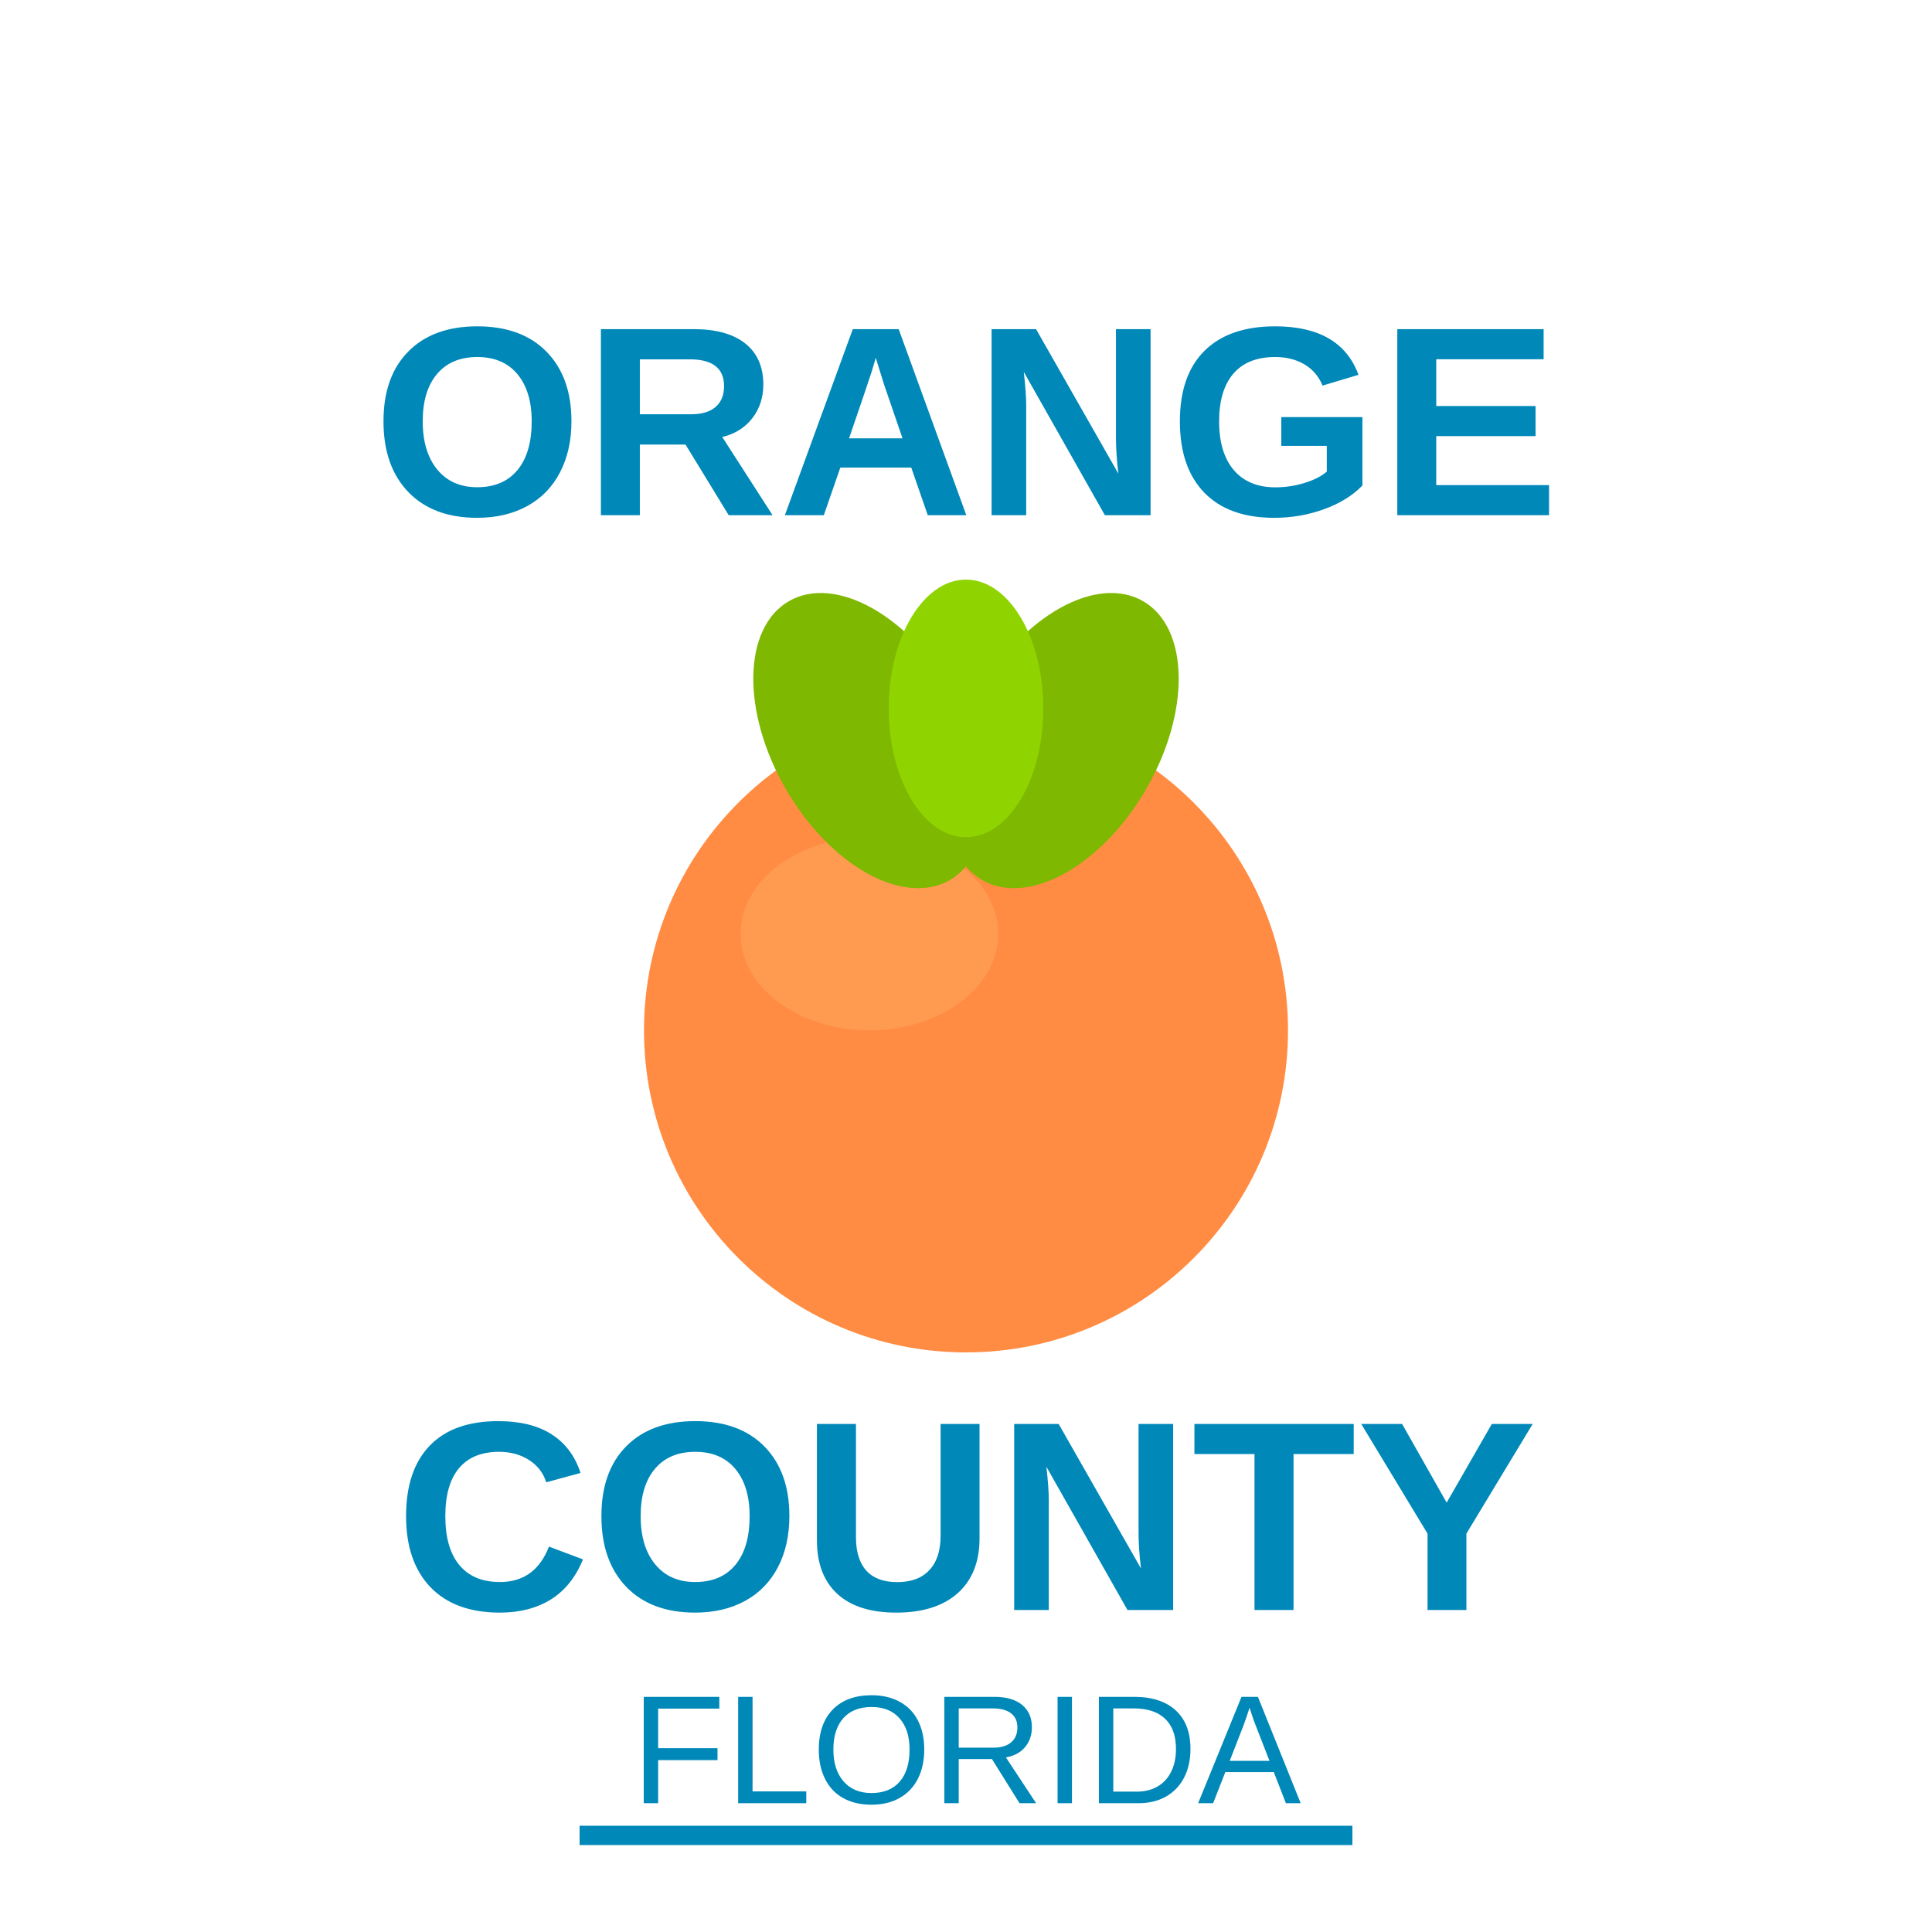
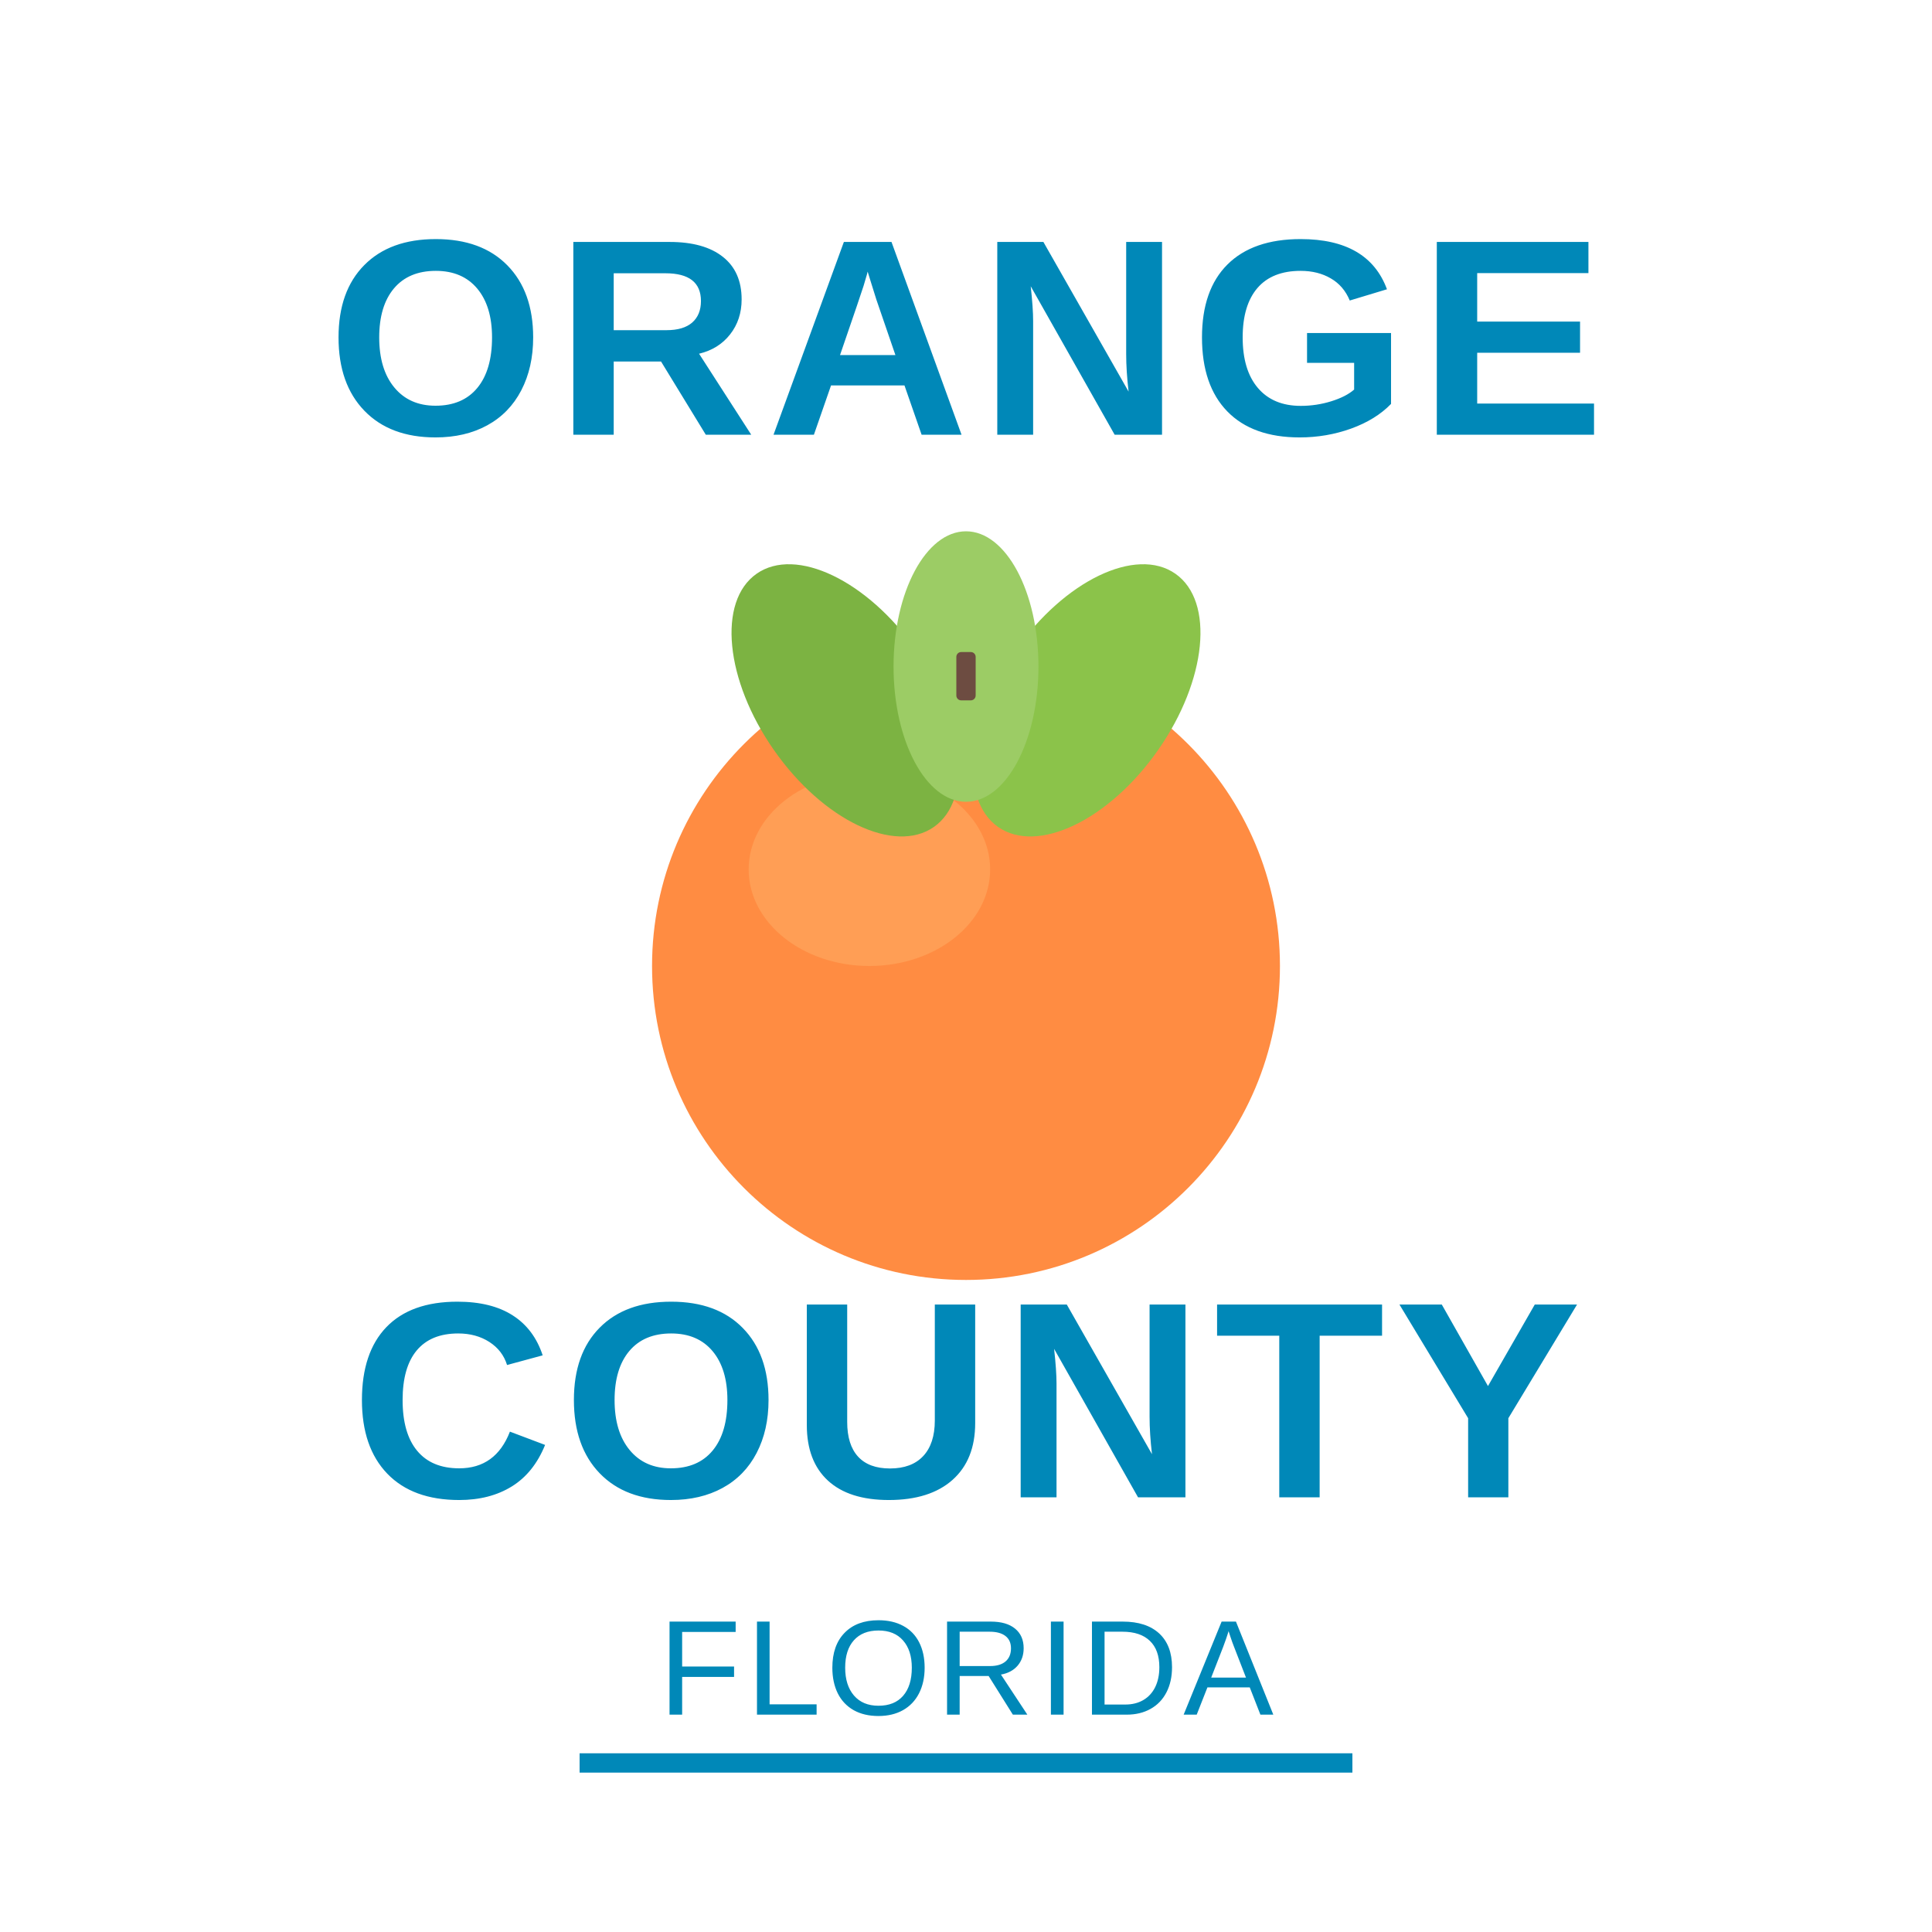
- <svg xmlns="http://www.w3.org/2000/svg" width="300" height="300">
-   <rect width="300" height="300" fill="transparent" />
-   <text x="150" y="80" font-family="Arial, sans-serif" font-size="42" font-weight="bold" fill="#0088B8" text-anchor="middle">ORANGE</text>
-   <circle cx="150" cy="160" r="50" fill="#FF8C42" />
-   <ellipse cx="135" cy="145" rx="20" ry="15" fill="#FFA55C" opacity="0.6" />
-   <ellipse cx="135" cy="115" rx="15" ry="25" fill="#7FB800" transform="rotate(-30 135 115)" />
-   <ellipse cx="165" cy="115" rx="15" ry="25" fill="#7FB800" transform="rotate(30 165 115)" />
-   <ellipse cx="150" cy="110" rx="12" ry="20" fill="#8FD400" transform="rotate(0 150 110)" />
-   <text x="150" y="250" font-family="Arial, sans-serif" font-size="42" font-weight="bold" fill="#0088B8" text-anchor="middle">COUNTY</text>
-   <text x="150" y="280" font-family="Arial, sans-serif" font-size="24" fill="#0088B8" text-anchor="middle">FLORIDA</text>
-   <line x1="90" y1="285" x2="210" y2="285" stroke="#0088B8" stroke-width="3" />
+ <svg xmlns="http://www.w3.org/2000/svg" width="400" height="400" viewBox="0 0 400 400">
+   <text x="200" y="90" font-family="'Arial', 'Helvetica', sans-serif" font-size="58" font-weight="bold" fill="#0088B8" text-anchor="middle" letter-spacing="2">ORANGE</text>
+   <circle cx="200" cy="200" r="65" fill="#FF8C42" />
+   <ellipse cx="180" cy="180" rx="25" ry="20" fill="#FFA55C" opacity="0.7" />
+   <ellipse cx="175" cy="145" rx="18" ry="32" fill="#7CB342" transform="rotate(-35 175 145)" />
+   <ellipse cx="225" cy="145" rx="18" ry="32" fill="#8BC34A" transform="rotate(35 225 145)" />
+   <ellipse cx="200" cy="138" rx="15" ry="28" fill="#9CCC65" />
+   <rect x="198" y="135" width="4" height="10" fill="#6D4C41" rx="1" />
+   <text x="200" y="310" font-family="'Arial', 'Helvetica', sans-serif" font-size="58" font-weight="bold" fill="#0088B8" text-anchor="middle" letter-spacing="2">COUNTY</text>
+   <text x="200" y="355" font-family="'Arial', 'Helvetica', sans-serif" font-size="28" fill="#0088B8" text-anchor="middle" letter-spacing="1">FLORIDA</text>
+   <line x1="120" y1="365" x2="280" y2="365" stroke="#0088B8" stroke-width="4" />
</svg>
